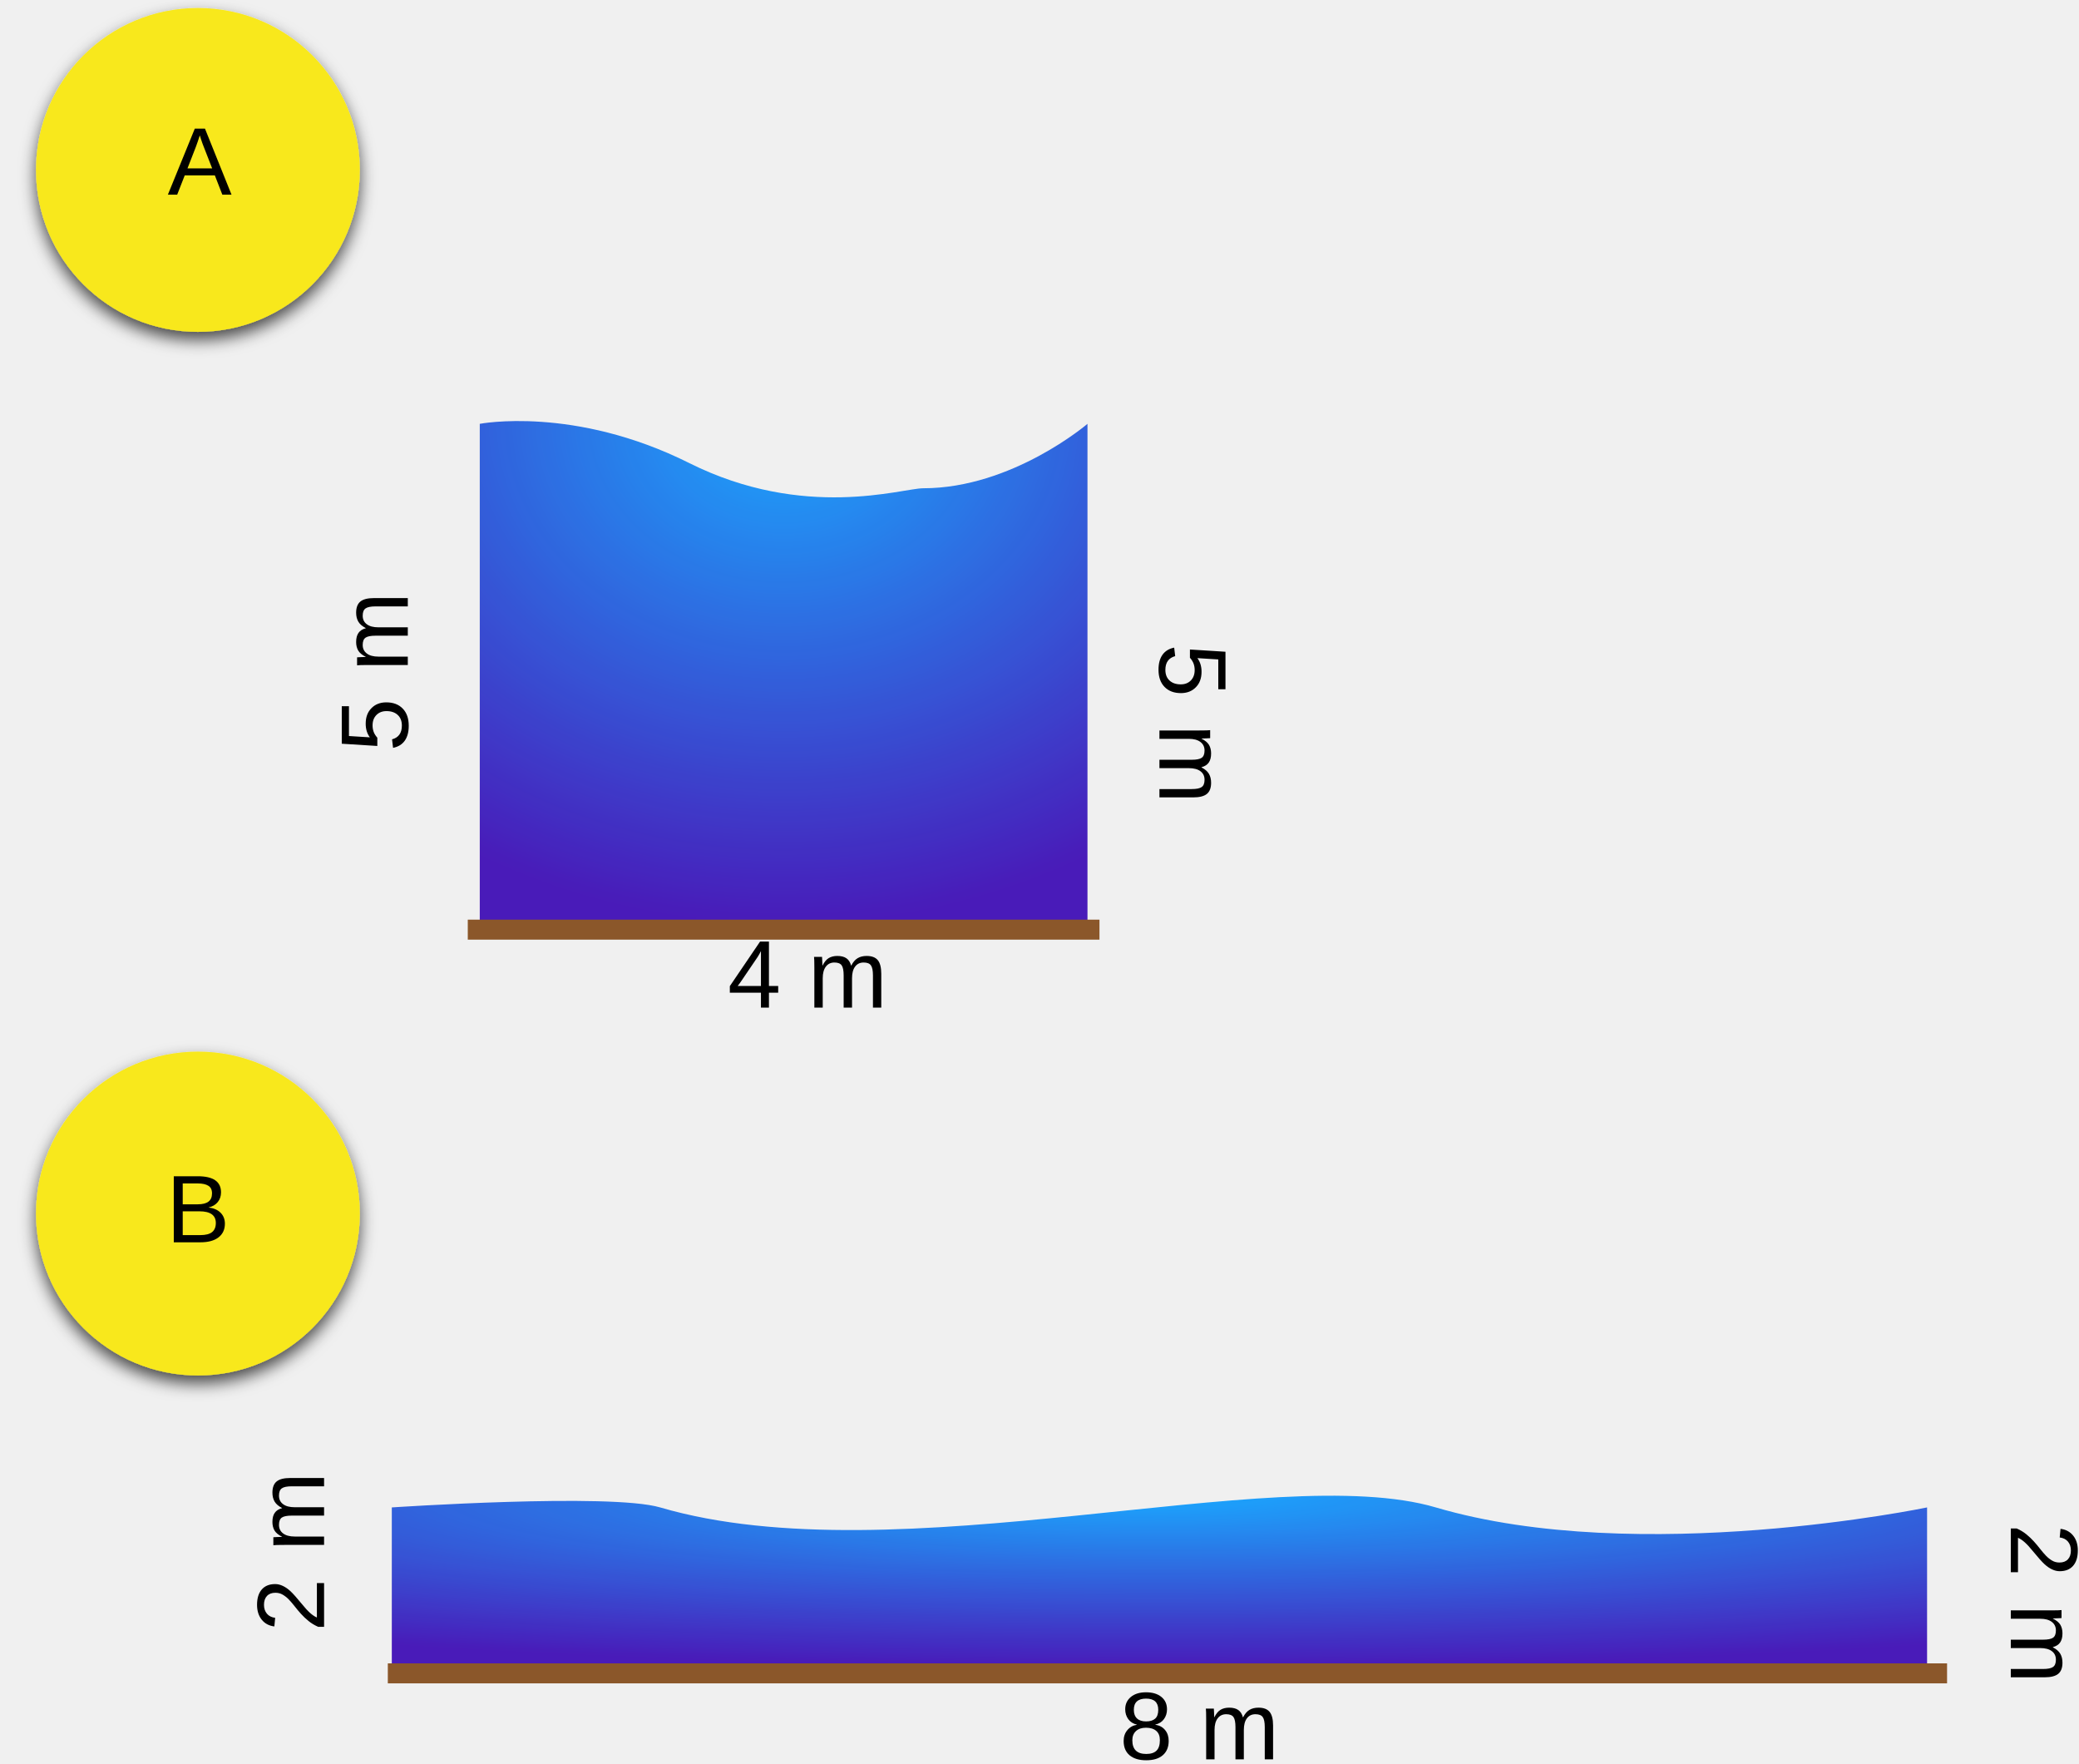
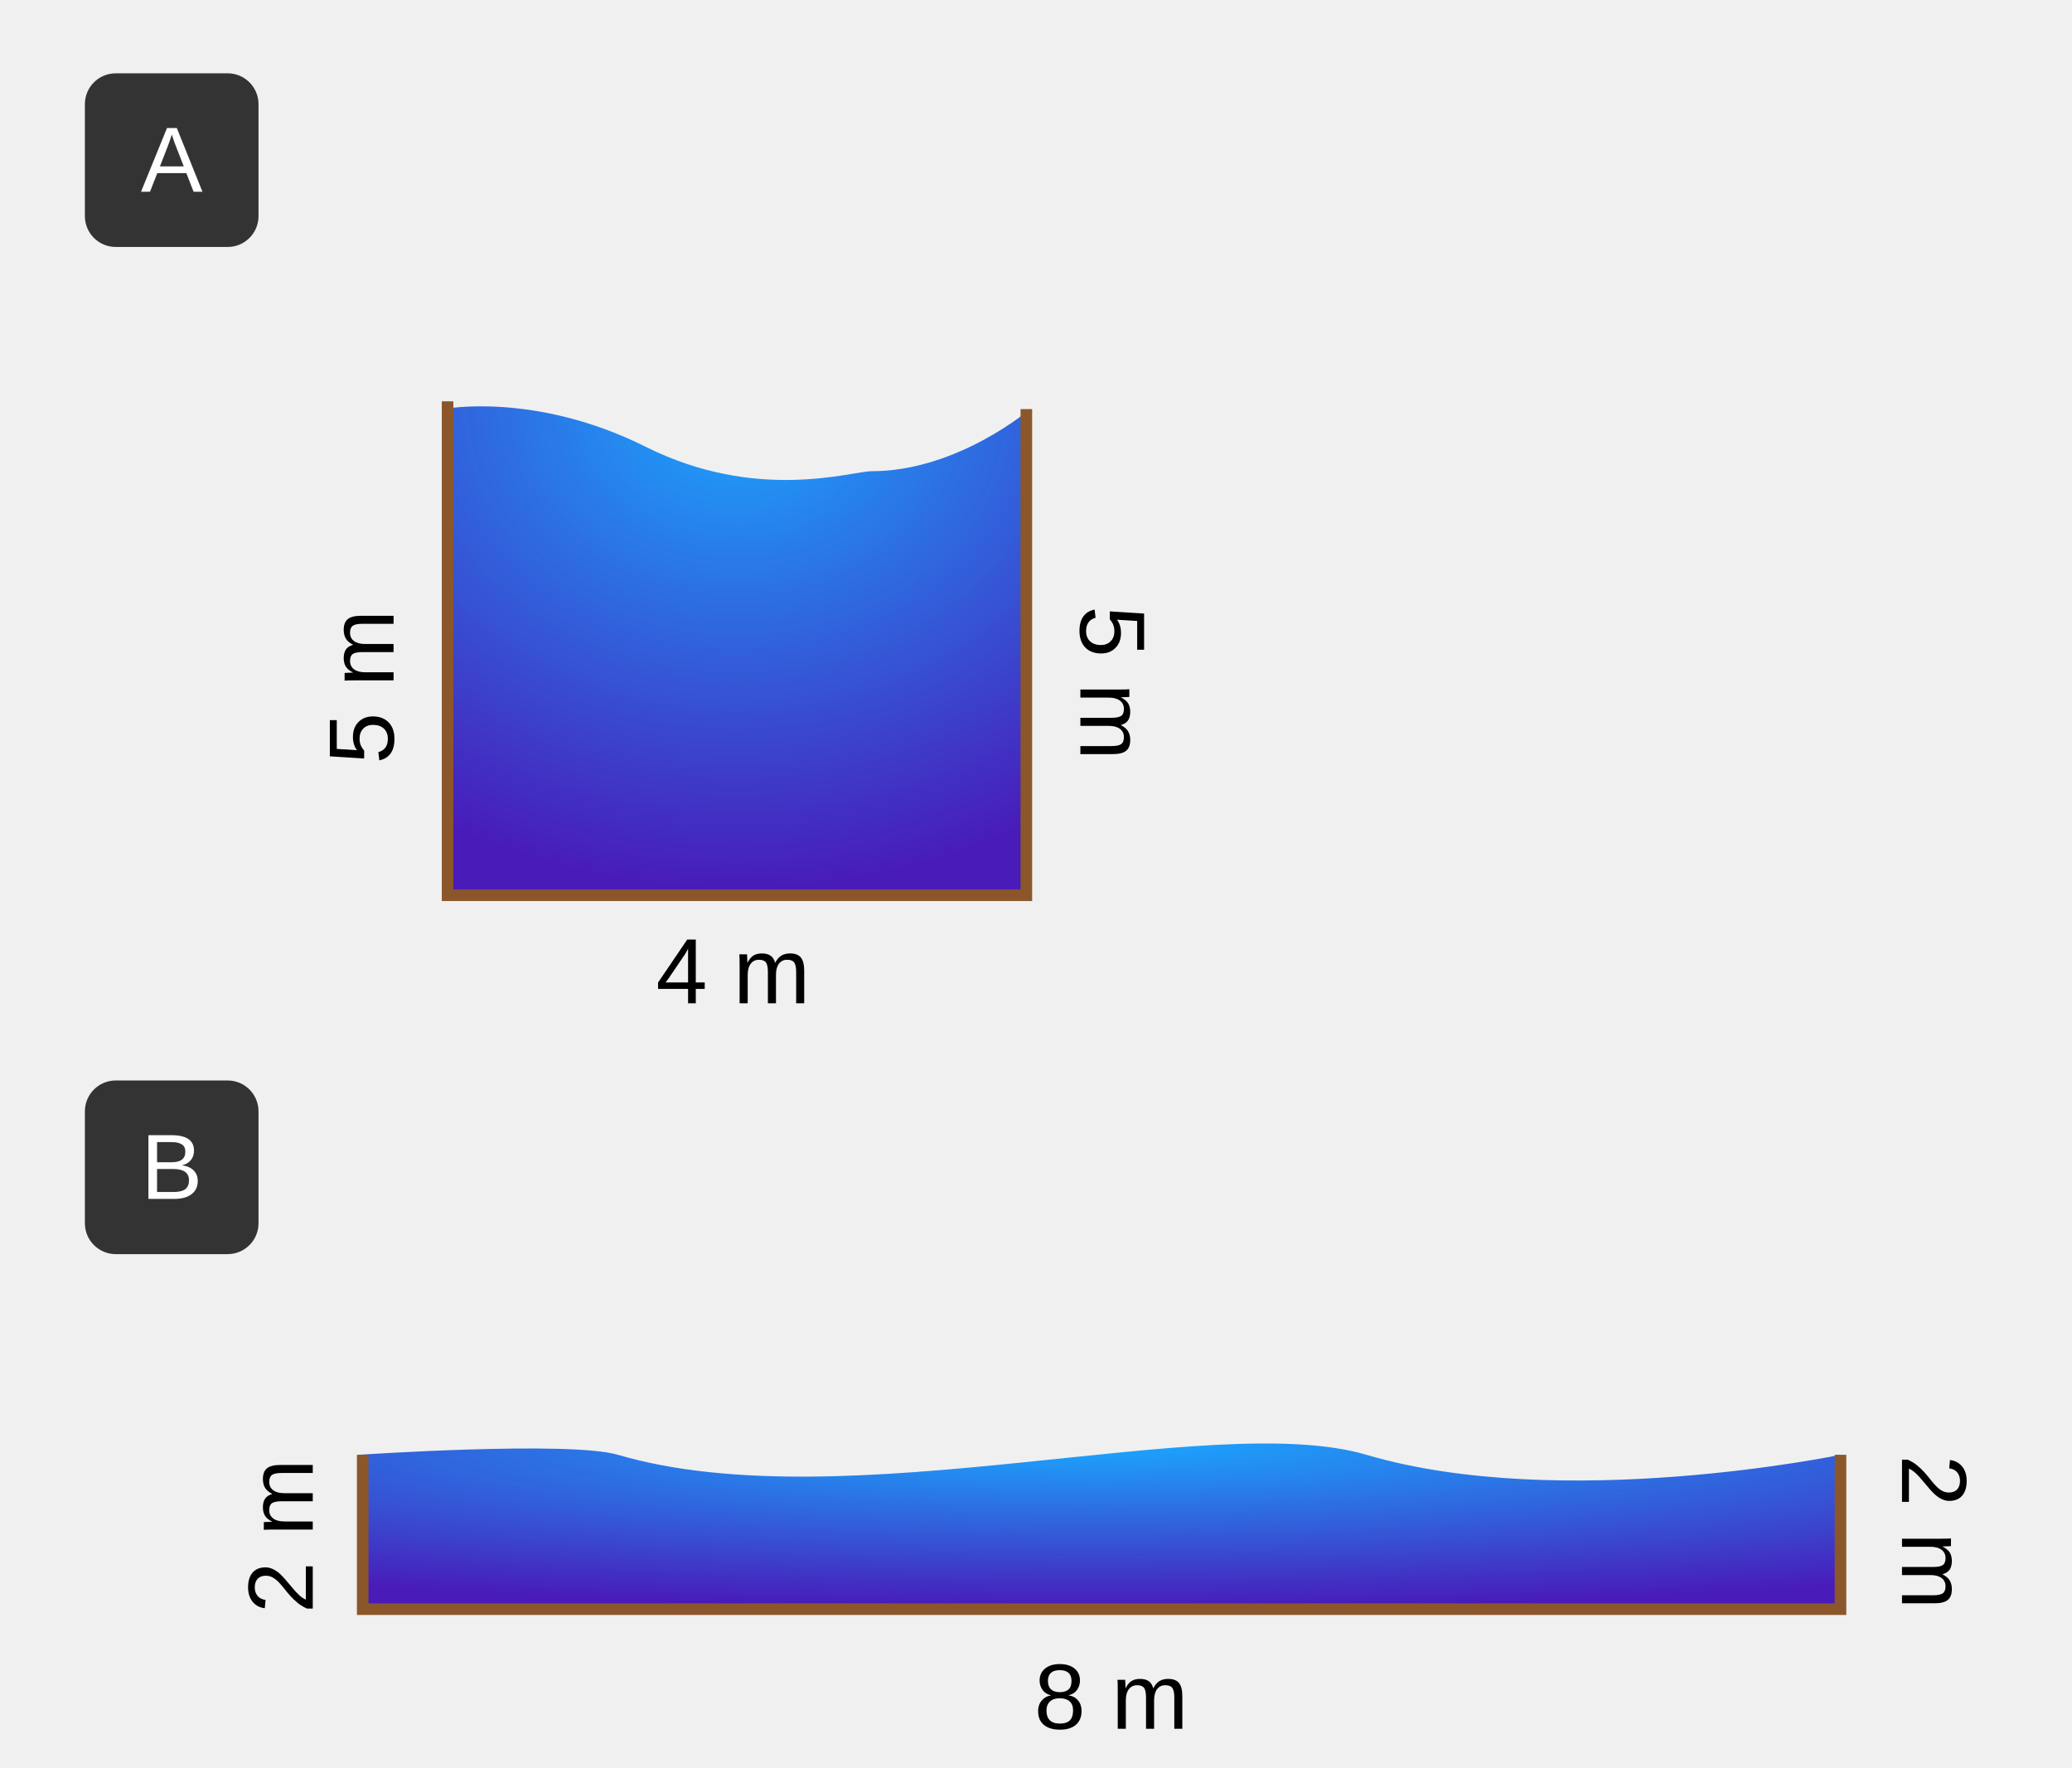
- <svg xmlns="http://www.w3.org/2000/svg" width="520px" height="441px" viewBox="0 0 510 441" version="1.1">
+ <svg xmlns="http://www.w3.org/2000/svg" width="537px" height="458px" viewBox="0 0 537 458" version="1.1">
  <description>Created with Sketch (http://www.bohemiancoding.com/sketch)</description>
-   <style>text{font-family:"Helvetica Neue","Arial",sans-serif;font-size:24px;font-weight:lighter;}</style>
+   <style>text{font-family:"Helvetica Neue","Arial",sans-serif;font-weight:lighter;}g#labels&gt;text{font-size:24px;}g#axis-labels text{font-size:12px}</style>
  <defs>
-     <filter x="-20%" y="-20%" width="140%" height="140%" filterUnits="objectBoundingBox" id="filter-1">
-       <feOffset dx="0" dy="2" in="SourceAlpha" result="shadowOffsetOuter1" />
-       <feGaussianBlur stdDeviation="2" in="shadowOffsetOuter1" result="shadowBlurOuter1" />
-       <feColorMatrix values="0 0 0 0 0   0 0 0 0 0   0 0 0 0 0  0 0 0 0.7 0" in="shadowBlurOuter1" type="matrix" result="shadowMatrixOuter1" />
-       <feMerge>
-         <feMergeNode in="shadowMatrixOuter1" />
-         <feMergeNode in="SourceGraphic" />
-       </feMerge>
-     </filter>
-     <filter x="-20%" y="-20%" width="140%" height="140%" filterUnits="objectBoundingBox" id="filter-2">
-       <feOffset dx="0" dy="2" in="SourceAlpha" result="shadowOffsetOuter1" />
-       <feGaussianBlur stdDeviation="2" in="shadowOffsetOuter1" result="shadowBlurOuter1" />
-       <feColorMatrix values="0 0 0 0 0   0 0 0 0 0   0 0 0 0 0  0 0 0 0.7 0" in="shadowBlurOuter1" type="matrix" result="shadowMatrixOuter1" />
-       <feMerge>
-         <feMergeNode in="shadowMatrixOuter1" />
-         <feMergeNode in="SourceGraphic" />
-       </feMerge>
-     </filter>
-     <radialGradient cx="50%" cy="0%" fx="50%" fy="0%" r="100%" id="radialGradient-3">
+     <radialGradient cx="50%" cy="0%" fx="50%" fy="0%" r="100%" id="radialGradient-1">
      <stop stop-color="#039EFF" offset="0%" />
      <stop stop-color="#3603B2" offset="100%" />
    </radialGradient>
-     <filter x="-20%" y="-20%" width="140%" height="140%" filterUnits="objectBoundingBox" id="filter-4">
-       <feOffset dx="1" dy="2" in="SourceAlpha" result="shadowOffsetOuter1" />
-       <feGaussianBlur stdDeviation="2" in="shadowOffsetOuter1" result="shadowBlurOuter1" />
-       <feColorMatrix values="0 0 0 0 0   0 0 0 0 0   0 0 0 0 0  0 0 0 0.7 0" in="shadowBlurOuter1" type="matrix" result="shadowMatrixOuter1" />
-       <feMerge>
-         <feMergeNode in="shadowMatrixOuter1" />
-         <feMergeNode in="SourceGraphic" />
-       </feMerge>
-     </filter>
-     <filter x="-20%" y="-20%" width="140%" height="140%" filterUnits="objectBoundingBox" id="filter-5">
-       <feOffset dx="-1" dy="2" in="SourceAlpha" result="shadowOffsetOuter1" />
-       <feGaussianBlur stdDeviation="2" in="shadowOffsetOuter1" result="shadowBlurOuter1" />
-       <feColorMatrix values="0 0 0 0 0   0 0 0 0 0   0 0 0 0 0  0 0 0 0.7 0" in="shadowBlurOuter1" type="matrix" result="shadowMatrixOuter1" />
-       <feMerge>
-         <feMergeNode in="shadowMatrixOuter1" />
-         <feMergeNode in="SourceGraphic" />
-       </feMerge>
-     </filter>
-     <filter x="-20%" y="-20%" width="140%" height="140%" filterUnits="objectBoundingBox" id="filter-6">
-       <feOffset dx="0" dy="2" in="SourceAlpha" result="shadowOffsetOuter1" />
-       <feGaussianBlur stdDeviation="2" in="shadowOffsetOuter1" result="shadowBlurOuter1" />
-       <feColorMatrix values="0 0 0 0 0   0 0 0 0 0   0 0 0 0 0  0 0 0 0.7 0" in="shadowBlurOuter1" type="matrix" result="shadowMatrixOuter1" />
-       <feMerge>
-         <feMergeNode in="shadowMatrixOuter1" />
-         <feMergeNode in="SourceGraphic" />
-       </feMerge>
-     </filter>
-     <filter x="-20%" y="-20%" width="140%" height="140%" filterUnits="objectBoundingBox" id="filter-7">
-       <feOffset dx="-1" dy="2" in="SourceAlpha" result="shadowOffsetOuter1" />
-       <feGaussianBlur stdDeviation="2" in="shadowOffsetOuter1" result="shadowBlurOuter1" />
-       <feColorMatrix values="0 0 0 0 0   0 0 0 0 0   0 0 0 0 0  0 0 0 0.7 0" in="shadowBlurOuter1" type="matrix" result="shadowMatrixOuter1" />
-       <feMerge>
-         <feMergeNode in="shadowMatrixOuter1" />
-         <feMergeNode in="SourceGraphic" />
-       </feMerge>
-     </filter>
  </defs>
  <g id="Page-1" stroke="none" stroke-width="1" fill="none" fill-rule="evenodd">
-     <path d="M44.5 83C66.868 83 85 64.868 85 42.5 85 20.132 66.868 2 44.5 2 22.132 2 4 20.132 4 42.5 4 64.868 22.132 83 44.5 83Z" id="Oval-1" fill="#F8E81C" filter="url(#filter-1)" />
-     <text id="A" fill="#000000">
-       <tspan x="36.94" y="48.692">A</tspan>
-     </text>
-     <path d="M44.5 344C66.868 344 85 325.868 85 303.5 85 281.132 66.868 263 44.5 263 22.132 263 4 281.132 4 303.5 4 325.868 22.132 344 44.5 344Z" id="Oval-1-copy" fill="#F8E81C" filter="url(#filter-2)" />
-     <text id="B" fill="#000000">
-       <tspan x="36.5" y="310.692">B</tspan>
-     </text>
-     <path d="M225.911 122.112C220.661 122.112 196.215 130.218 167.392 115.807 138.568 101.395 115 106 115 106L115 231 267 231 267 106C267 106 248.186 122.112 225.911 122.112Z" id="Rectangle-1" opacity="0.9" fill="url(#radialGradient-3)" />
-     <path d="M114.5 106.5L114.5 228.503" id="Line" stroke="#8B572A" stroke-width="5" stroke-linecap="square" filter="url(#filter-4)" />
-     <path d="M267.5 107.5L267.5 229.503" id="Line-copy" stroke="#8B572A" stroke-width="5" stroke-linecap="square" filter="url(#filter-5)" />
-     <path d="M267.5 232.5L114.5 232.5" id="Line" stroke="#8B572A" stroke-width="5" stroke-linecap="square" />
-     <path d="M354.12 377C313.807 365.127 219.34 394.362 160.121 377 147.599 373.329 93 377 93 377L93 417 477 417 477 377C477 377 405.056 392.001 354.12 377Z" id="Rectangle-1-copy" opacity="0.9" fill="url(#radialGradient-3)" />
-     <path d="M94.5 379.003L94.5 415.503" id="Line-copy" stroke="#8B572A" stroke-width="5" stroke-linecap="square" filter="url(#filter-6)" />
-     <path d="M479.5 377.5L479.5 416.503" id="Line-copy-2" stroke="#8B572A" stroke-width="5" stroke-linecap="square" filter="url(#filter-7)" />
-     <path d="M479.5 418.5L94.5 418.5" id="Line-copy" stroke="#8B572A" stroke-width="5" stroke-linecap="square" />
-     <text id="5-m" transform="translate(288.5, 174.5) rotate(-270) translate(-288.5, -174.5) " font-size="16" fill="#000000">
-       <tspan x="275" y="178">5 m</tspan>
-     </text>
-     <text id="5-m-copy" transform="translate(93.5, 174.5) rotate(-90) translate(-93.5, -174.5) " font-size="16" fill="#000000">
-       <tspan x="80" y="178">5 m</tspan>
-     </text>
-     <text id="4-m" font-size="16" fill="#000000">
-       <tspan x="177" y="252">4 m</tspan>
-     </text>
-     <text id="2-m" transform="translate(72.56006, 394.5601) rotate(-90) translate(-72.56006, -394.5601) " font-size="16" fill="#000000">
-       <tspan x="59.06" y="398.06">2 m</tspan>
-     </text>
-     <text id="2-m-copy" transform="translate(501.4399, 394.5601) rotate(-270) translate(-501.4399, -394.5601) " font-size="16" fill="#000000">
-       <tspan x="487.94" y="398.06">2 m</tspan>
-     </text>
-     <text id="8-m" font-size="16" fill="#000000">
-       <tspan x="275" y="440">8 m</tspan>
-     </text>
+     <rect id="Rectangle-3" fill="#333333" x="22" y="19" width="45" height="45" rx="8" />
+     <rect id="Rectangle-3-copy" fill="#333333" x="22" y="280" width="45" height="45" rx="8" />
+     <g id="channels" transform="translate(93, 104)">
+       <path d="M261.12 273C220.807 261.127 126.34 290.362 67.121 273 54.599 269.329 0 273 0 273L0 313 384 313 384 273C384 273 312.056 288.001 261.12 273Z" id="inefficient-water" opacity="0.9" fill="url(#radialGradient-1)" />
+       <path d="M1 273L1 313.012 384 313.012 384 273" id="inefficient-channel" stroke="#8B572A" stroke-width="3" />
+       <path d="M132.911 18.112C127.661 18.112 103.215 26.218 74.392 11.807 45.568-2.605 22 2 22 2L22 127 174 127 174 2C174 2 155.186 18.112 132.911 18.112Z" id="efficient-water" opacity="0.9" fill="url(#radialGradient-1)" />
+       <path d="M23 0L23 128 173 128 173 64 173 2.016" id="efficient-channel" stroke="#8B572A" stroke-width="3" />
+     </g>
+     <g id="labels" transform="translate(36, 26)">
+       <text id="A" fill="#FFFFFF">
+         <tspan x="0.5" y="23.692">A</tspan>
+       </text>
+       <text id="B" fill="#FFFFFF">
+         <tspan x="0.5" y="284.692">B</tspan>
+       </text>
+       <text id="5-m" transform="translate(252.5, 151.5) rotate(-270) translate(-252.5, -151.5) " fill="#000000">
+         <tspan x="232" y="160">5 m</tspan>
+       </text>
+       <text id="5-m-copy" transform="translate(57.5, 151.5) rotate(-90) translate(-57.5, -151.5) " fill="#000000">
+         <tspan x="37" y="160">5 m</tspan>
+       </text>
+       <text id="4-m" fill="#000000">
+         <tspan x="134" y="234">4 m</tspan>
+       </text>
+       <text id="2-m" transform="translate(36.56006, 371.5601) rotate(-90) translate(-36.56006, -371.5601) " fill="#000000">
+         <tspan x="16.06" y="380.06">2 m</tspan>
+       </text>
+       <text id="2-m-copy" transform="translate(465.4399, 371.5601) rotate(-270) translate(-465.4399, -371.5601) " fill="#000000">
+         <tspan x="444.94" y="380.06">2 m</tspan>
+       </text>
+       <text id="8-m" fill="#000000">
+         <tspan x="232" y="422">8 m</tspan>
+       </text>
+     </g>
  </g>
</svg>
